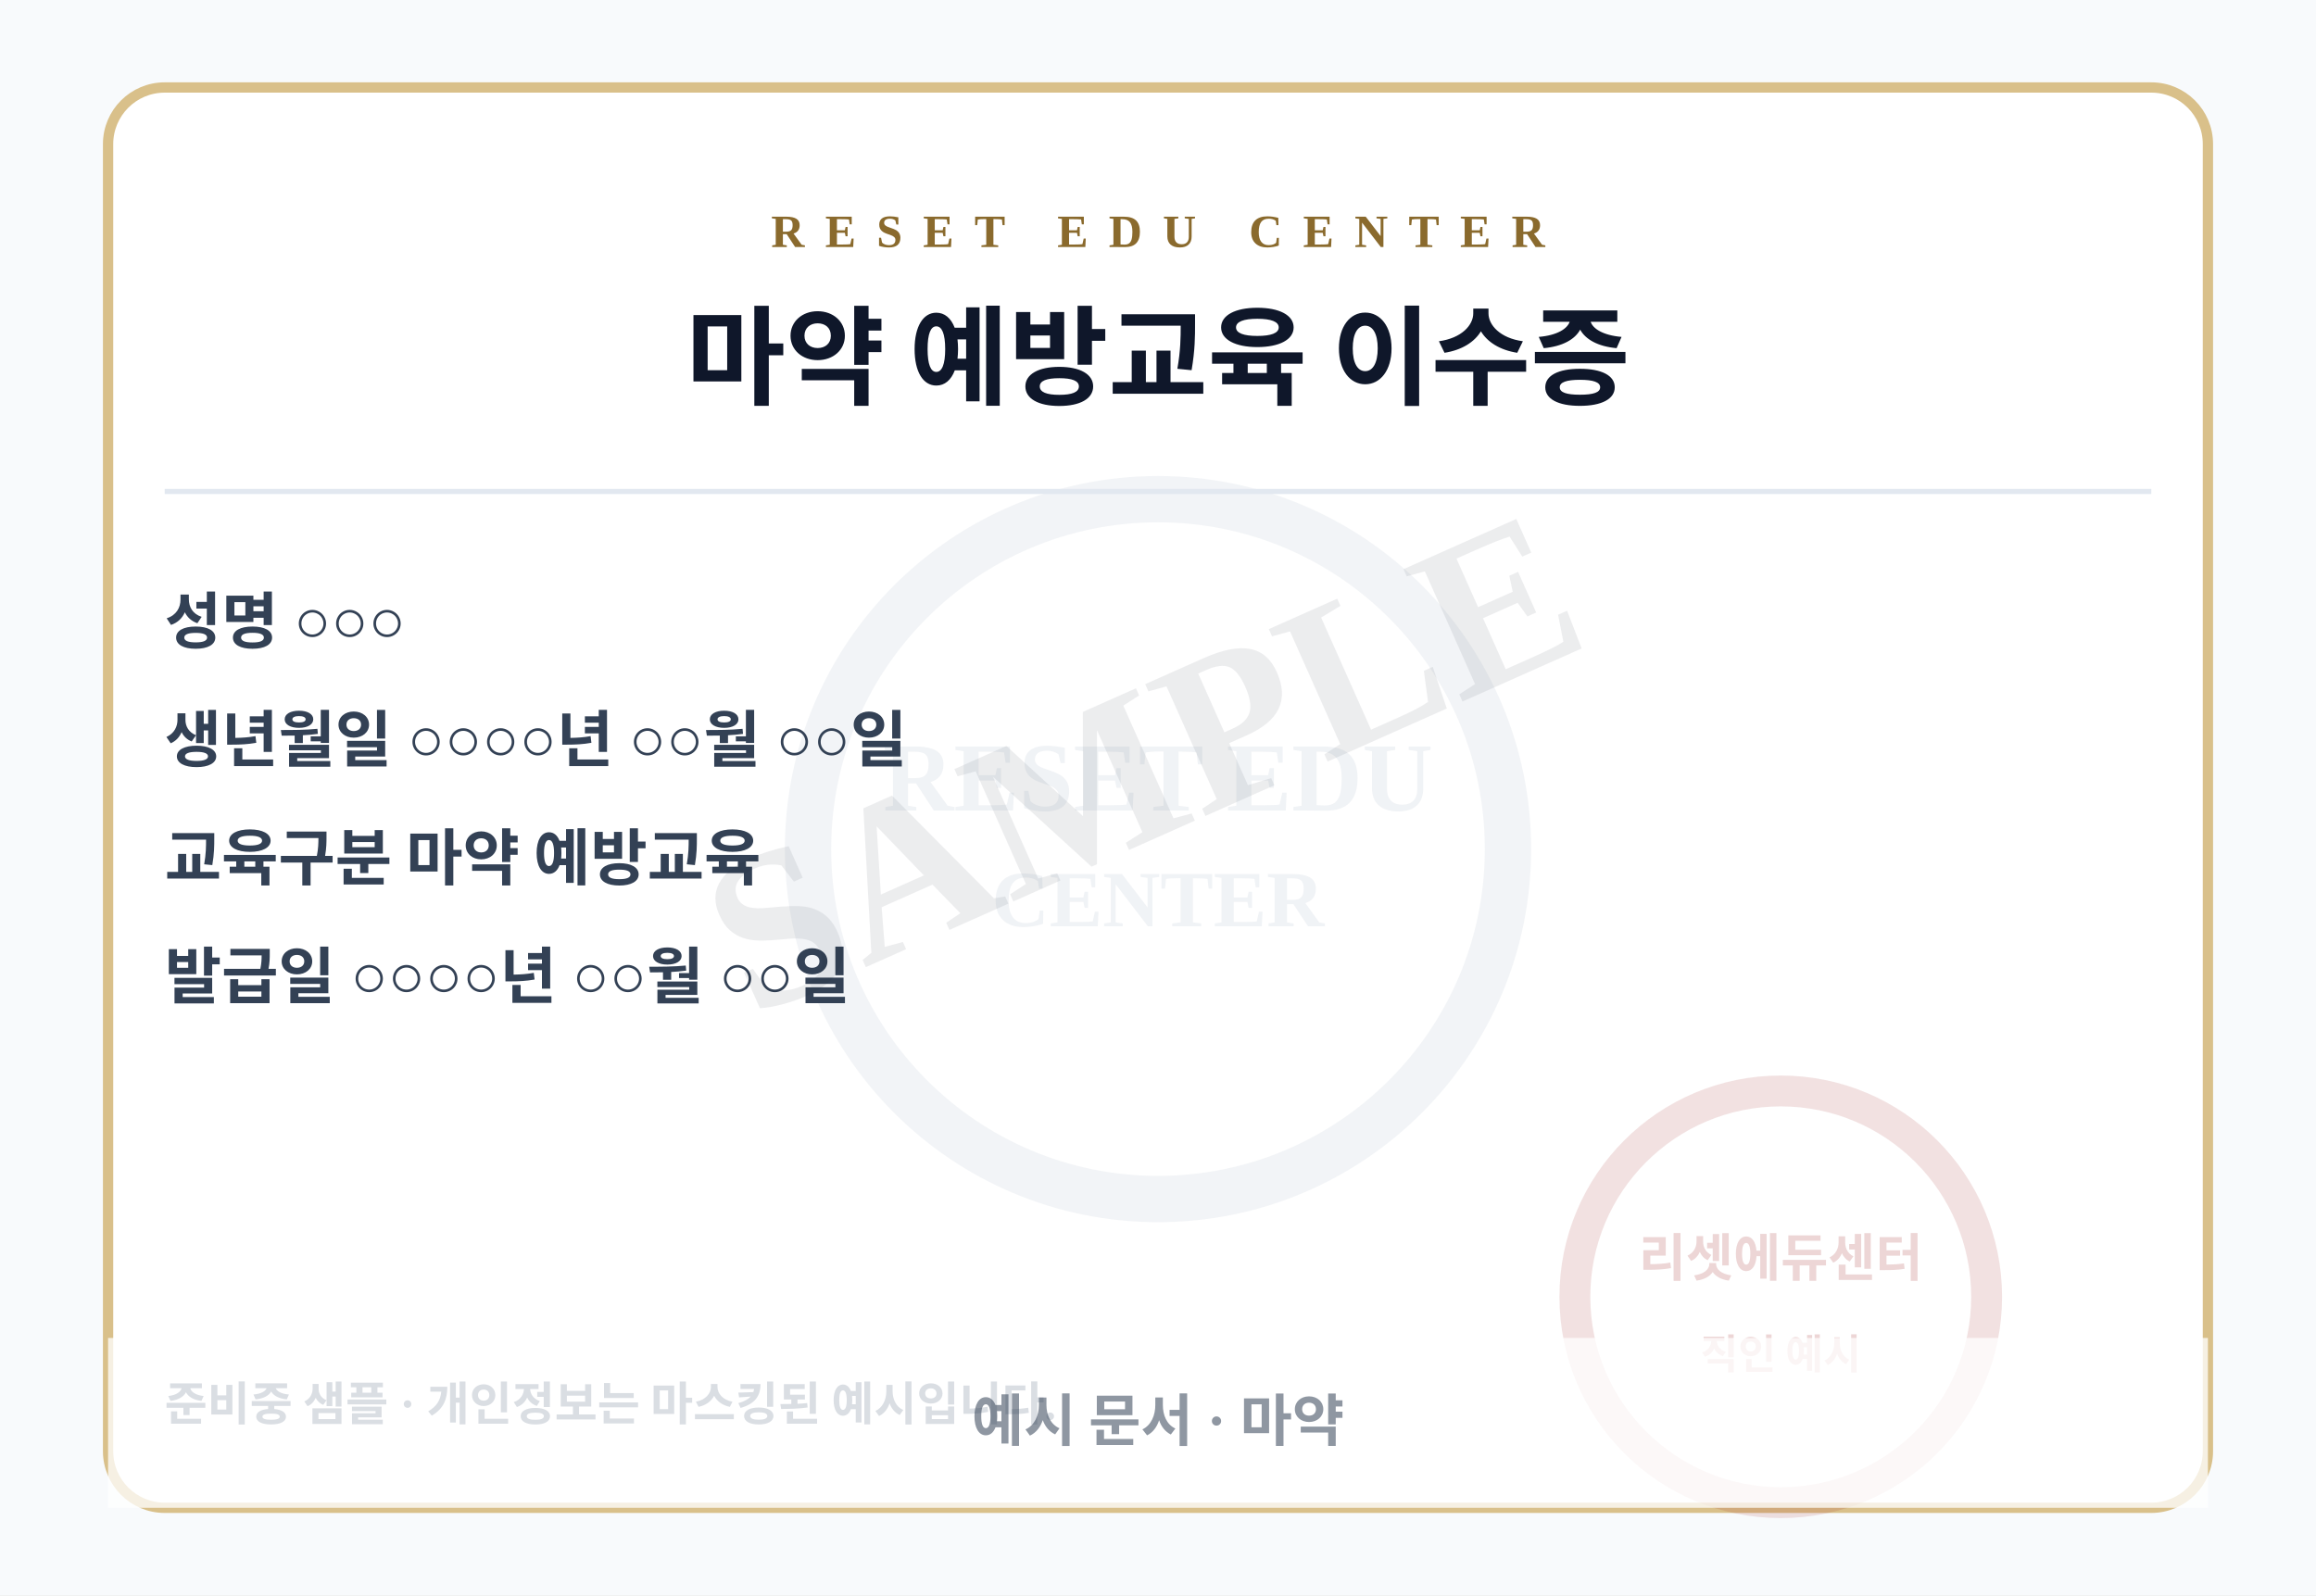
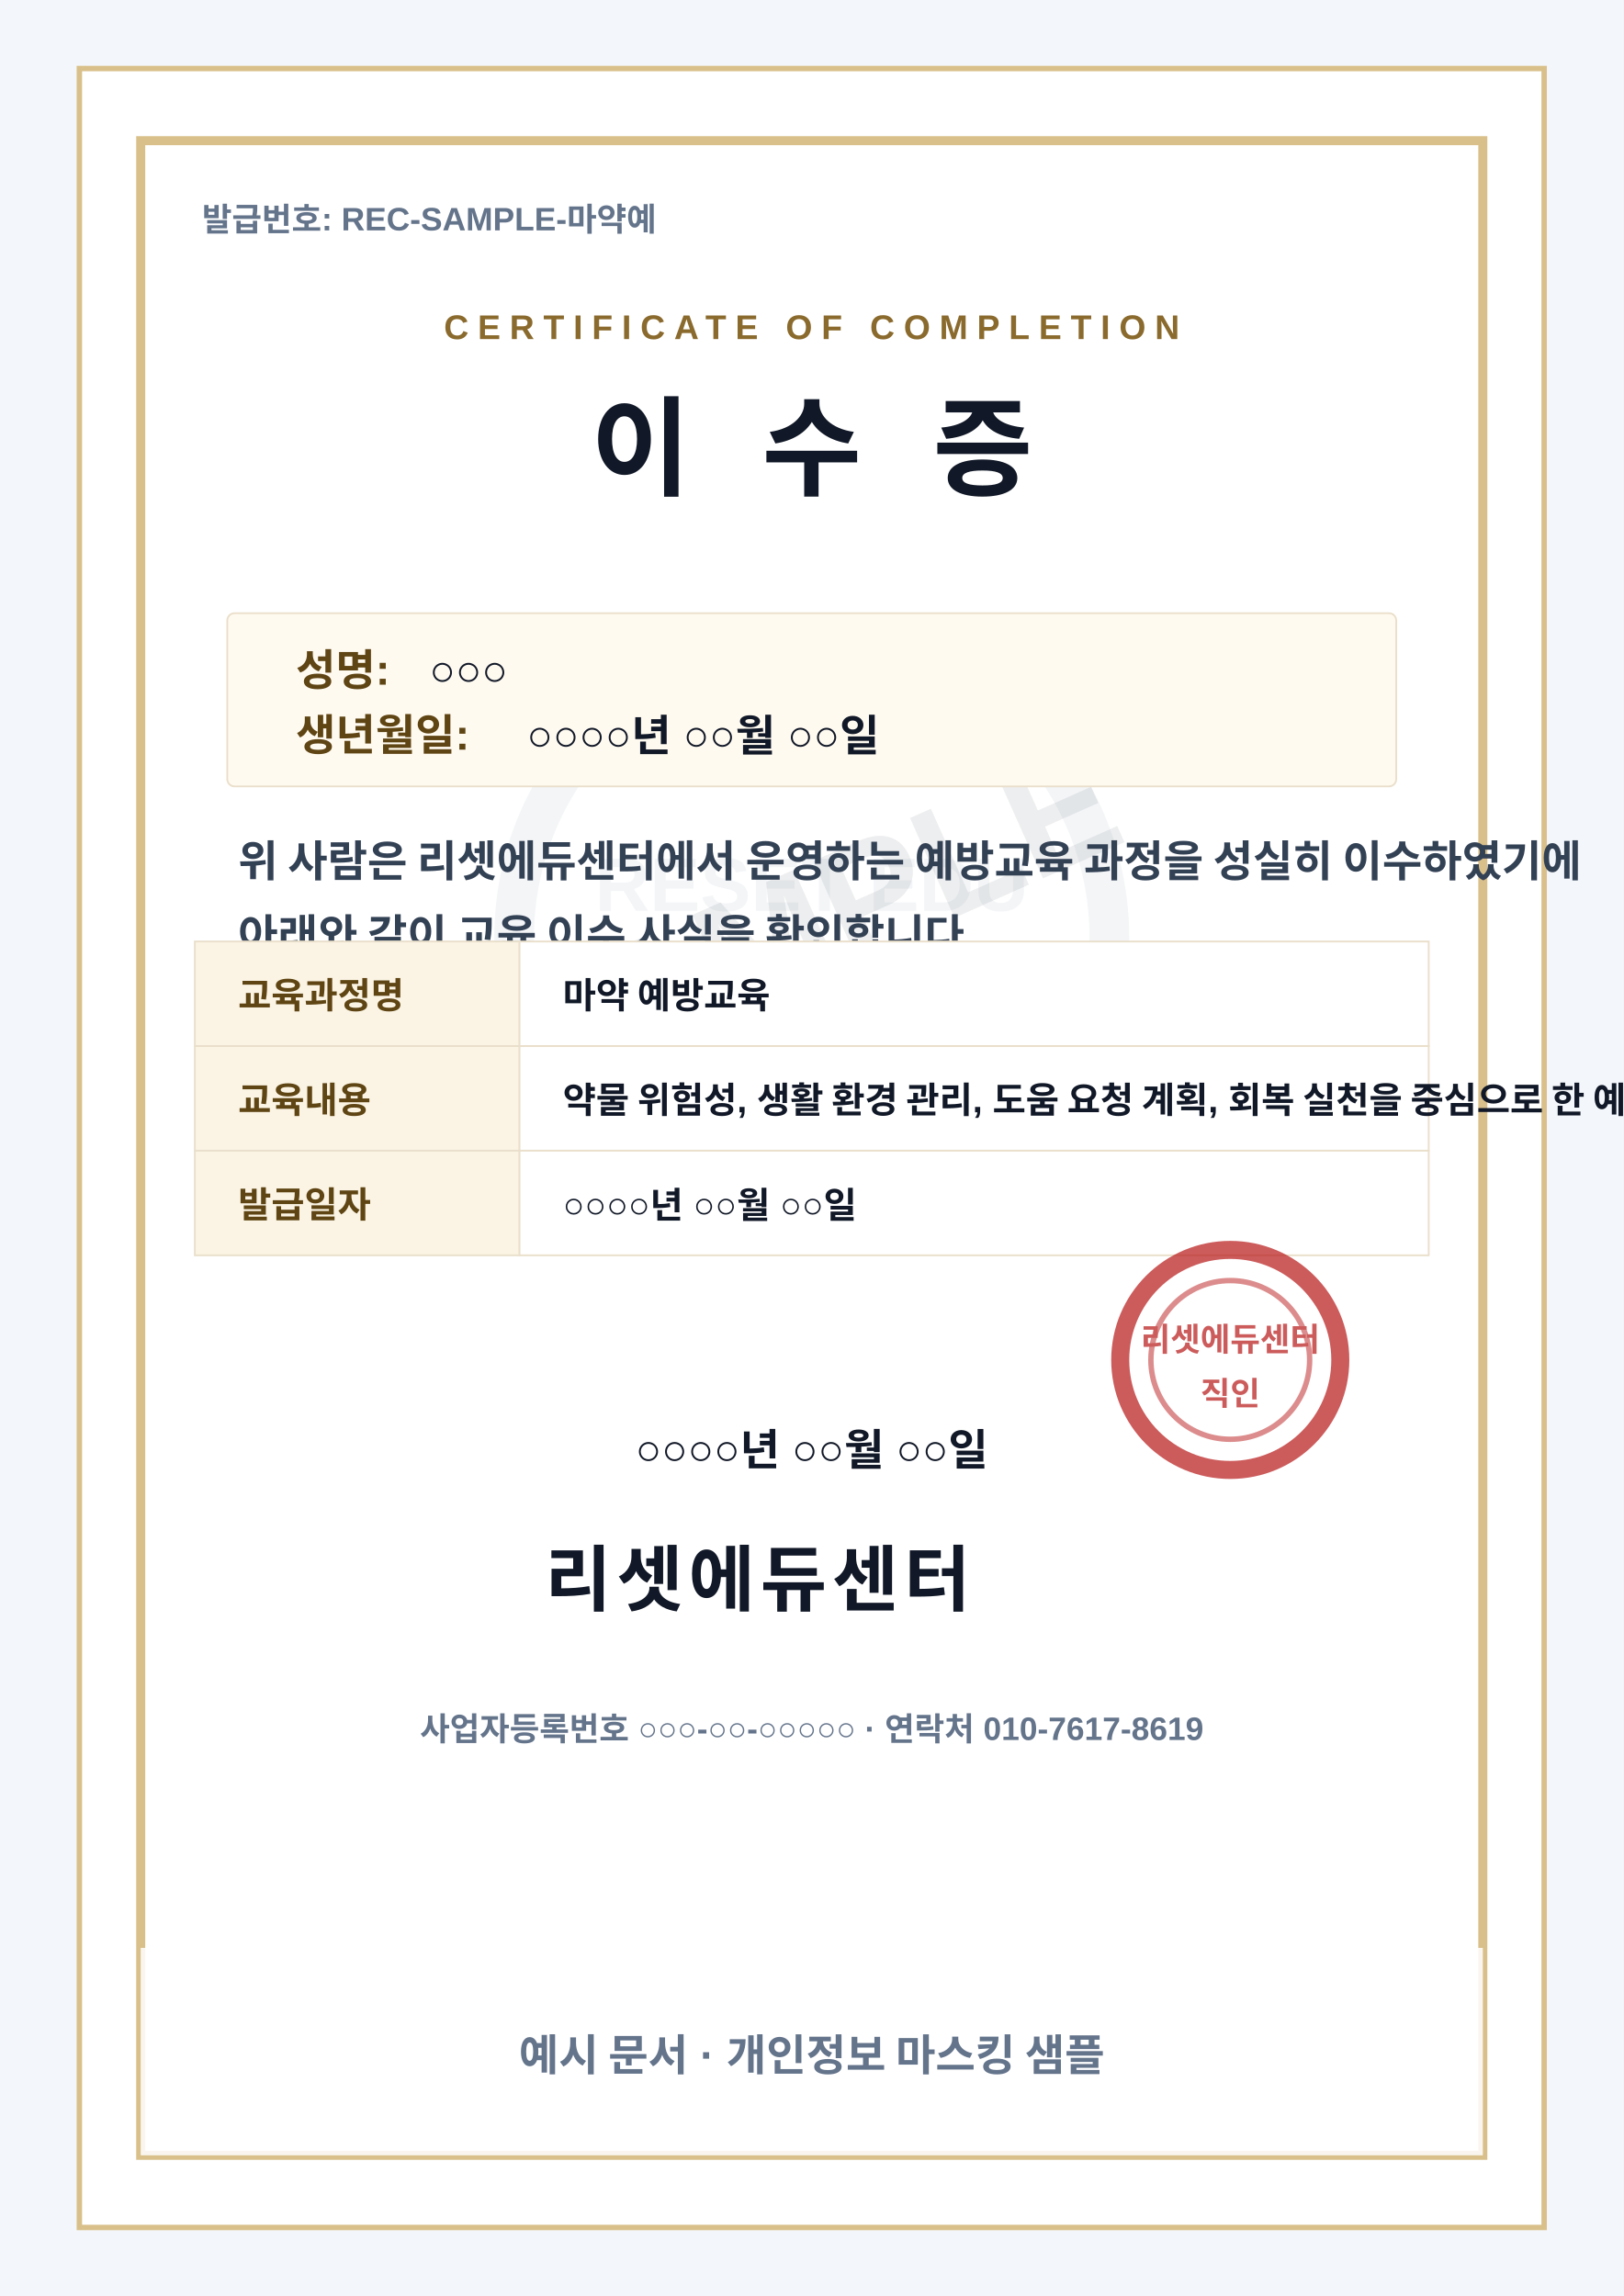
- <svg xmlns="http://www.w3.org/2000/svg" width="900" height="620" viewBox="0 0 900 620" role="img" aria-label="마약 예방교육 이수증 예시 문서">
-   <rect width="900" height="620" fill="#f8fafc" />
-   <rect x="42" y="34" width="816" height="552" rx="22" fill="#ffffff" stroke="#d9c08a" stroke-width="4" />
-   <circle cx="450" cy="330" r="136" fill="none" stroke="#173968" stroke-width="18" opacity="0.055" />
-   <text x="450" y="315" text-anchor="middle" font-size="38" font-weight="900" fill="#173968" opacity="0.065">RESET EDU</text>
-   <text x="450" y="360" text-anchor="middle" font-size="31" font-weight="900" fill="#173968" opacity="0.065">CENTER</text>
-   <text x="450" y="96" text-anchor="middle" font-size="18" font-weight="800" letter-spacing="8" fill="#8a6a2d">RESET EDU CENTER</text>
-   <text x="450" y="154" text-anchor="middle" font-size="42" font-weight="900" fill="#0f172a">마약 예방교육 이수증</text>
-   <rect x="64" y="190" width="772" height="2" fill="#e2e8f0" />
-   <text x="64" y="250" font-size="24" font-weight="700" fill="#334155">성명  ○○○</text>
-   <text x="64" y="296" font-size="24" font-weight="700" fill="#334155">생년월일  ○○○○년 ○○월 ○○일</text>
-   <text x="64" y="342" font-size="24" font-weight="700" fill="#334155">교육구분  마약 예방교육</text>
-   <text x="64" y="388" font-size="24" font-weight="700" fill="#334155">발급일  ○○○○년 ○○월 ○○일</text>
-   <rect x="612" y="424" width="160" height="160" rx="80" fill="none" stroke="#991b1b" stroke-width="12" opacity="0.13" />
-   <text x="692" y="496" text-anchor="middle" font-size="20" font-weight="900" fill="#991b1b" opacity="0.18">리셋에듀센터</text>
-   <text x="692" y="532" text-anchor="middle" font-size="16" font-weight="900" fill="#991b1b" opacity="0.18">직인 예시</text>
-   <g transform="rotate(-24 450 310)">
-     <text x="450" y="324" text-anchor="middle" font-size="86" font-weight="900" fill="#0f172a" opacity="0.08">SAMPLE</text>
+ <svg xmlns="http://www.w3.org/2000/svg" width="900" height="1273" viewBox="0 0 900 1273" role="img" aria-label="이 수 증 예시">
+   <rect width="900" height="1273" fill="#f3f6fa" />
+   <rect x="44" y="38" width="812" height="1197" fill="#ffffff" stroke="#d9c08a" stroke-width="3" />
+   <rect x="78" y="78" width="744" height="1117" fill="#ffffff" stroke="#d9c08a" stroke-width="5" />
+   <g opacity="0.052">
+     <circle cx="450" cy="520" r="165" fill="none" stroke="#173968" stroke-width="22" />
+     <text x="450" y="505" text-anchor="middle" font-family="Arial, 'Noto Sans KR', sans-serif" font-size="42" font-weight="900" fill="#173968">RESET EDU</text>
+     <text x="450" y="555" text-anchor="middle" font-family="Arial, 'Noto Sans KR', sans-serif" font-size="36" font-weight="900" fill="#173968">CENTER</text>
  </g>
-   <text x="64" y="552" font-size="18" font-weight="700" fill="#64748b">준비중 샘플 · 개인정보는 마스킹된 예시입니다.</text>
-   <rect x="42" y="520" width="816" height="66" fill="#ffffff" opacity="0.76" />
-   <text x="450" y="560" text-anchor="middle" font-size="22" font-weight="900" fill="#334155" opacity="0.55">예시 문서 · 마약</text>
+   <g transform="rotate(-24 450 520)">
+     <text opacity="0.075" x="450" y="542" text-anchor="middle" font-family="Arial, 'Noto Sans KR', sans-serif" font-size="88" font-weight="900" fill="#0f172a">SAMPLE</text>
+   </g>
+   <text x="112" y="128" text-anchor="start" font-family="Arial, 'Noto Sans KR', sans-serif" font-size="18" font-weight="800" fill="#64748b">발급번호: REC-SAMPLE-마약예</text>
+   <text letter-spacing="5" x="450" y="188" text-anchor="middle" font-family="Arial, 'Noto Sans KR', sans-serif" font-size="19" font-weight="800" fill="#8a6a2d">CERTIFICATE OF COMPLETION</text>
+   <text letter-spacing="13" x="450" y="270" text-anchor="middle" font-family="Arial, 'Noto Sans KR', sans-serif" font-size="60" font-weight="900" fill="#111827">이 수 증</text>
+   <g>
+     <rect x="126" y="340" width="648" height="96" rx="4" fill="#fffaf0" stroke="#eadfcb" />
+     <text x="164" y="380" text-anchor="start" font-family="Arial, 'Noto Sans KR', sans-serif" font-size="24" font-weight="900" fill="#5f4514">성명:</text>
+     <text x="238" y="380" text-anchor="start" font-family="Arial, 'Noto Sans KR', sans-serif" font-size="24" font-weight="900" fill="#111827">○○○</text>
+     <text x="164" y="416" text-anchor="start" font-family="Arial, 'Noto Sans KR', sans-serif" font-size="24" font-weight="900" fill="#5f4514">생년월일:</text>
+     <text x="292" y="416" text-anchor="start" font-family="Arial, 'Noto Sans KR', sans-serif" font-size="24" font-weight="900" fill="#111827">○○○○년 ○○월 ○○일</text>
+   </g>
+   <text x="132" y="486" text-anchor="start" font-family="Arial, 'Noto Sans KR', sans-serif" font-size="24" font-weight="700" fill="#334155">위 사람은 리셋에듀센터에서 운영하는 예방교육 과정을 성실히 이수하였기에</text>
+   <text x="132" y="527" text-anchor="start" font-family="Arial, 'Noto Sans KR', sans-serif" font-size="24" font-weight="700" fill="#334155">아래와 같이 교육 이수 사실을 확인합니다.</text>
+   <g>
+     <rect x="108" y="522" width="180" height="58" fill="#fbf4e4" stroke="#eadfcb" />
+     <rect x="288" y="522" width="504" height="58" fill="#ffffff" stroke="#eadfcb" />
+     <text x="132" y="559" text-anchor="start" font-family="Arial, 'Noto Sans KR', sans-serif" font-size="20" font-weight="900" fill="#5f4514">교육과정명</text>
+     <text x="312" y="559" text-anchor="start" font-family="Arial, 'Noto Sans KR', sans-serif" font-size="20" font-weight="800" fill="#111827">마약 예방교육</text>
+   </g>
+   <g>
+     <rect x="108" y="580" width="180" height="58" fill="#fbf4e4" stroke="#eadfcb" />
+     <rect x="288" y="580" width="504" height="58" fill="#ffffff" stroke="#eadfcb" />
+     <text x="132" y="617" text-anchor="start" font-family="Arial, 'Noto Sans KR', sans-serif" font-size="20" font-weight="900" fill="#5f4514">교육내용</text>
+     <text x="312" y="617" text-anchor="start" font-family="Arial, 'Noto Sans KR', sans-serif" font-size="20" font-weight="800" fill="#111827">약물 위험성, 생활 환경 관리, 도움 요청 계획, 회복 실천을 중심으로 한 예방교육 과정</text>
+   </g>
+   <g>
+     <rect x="108" y="638" width="180" height="58" fill="#fbf4e4" stroke="#eadfcb" />
+     <rect x="288" y="638" width="504" height="58" fill="#ffffff" stroke="#eadfcb" />
+     <text x="132" y="675" text-anchor="start" font-family="Arial, 'Noto Sans KR', sans-serif" font-size="20" font-weight="900" fill="#5f4514">발급일자</text>
+     <text x="312" y="675" text-anchor="start" font-family="Arial, 'Noto Sans KR', sans-serif" font-size="20" font-weight="800" fill="#111827">○○○○년 ○○월 ○○일</text>
+   </g>
+   <g>
+     <text x="450" y="812" text-anchor="middle" font-family="Arial, 'Noto Sans KR', sans-serif" font-size="24" font-weight="800" fill="#111827">○○○○년 ○○월 ○○일</text>
+     <text letter-spacing="3" x="420" y="890" text-anchor="middle" font-family="Arial, 'Noto Sans KR', sans-serif" font-size="40" font-weight="900" fill="#111827">리셋에듀센터</text>
+     <g opacity="0.72">
+       <circle cx="682" cy="754" r="61" fill="none" stroke="#b91c1c" stroke-width="10" />
+       <circle cx="682" cy="754" r="44" fill="none" stroke="#b91c1c" stroke-width="3" opacity="0.7" />
+       <text x="682" y="749" text-anchor="middle" font-family="Arial, 'Noto Sans KR', sans-serif" font-size="18" font-weight="900" fill="#b91c1c">리셋에듀센터</text>
+       <text x="682" y="779" text-anchor="middle" font-family="Arial, 'Noto Sans KR', sans-serif" font-size="18" font-weight="900" fill="#b91c1c">직인</text>
+     </g>
+     <text x="450" y="965" text-anchor="middle" font-family="Arial, 'Noto Sans KR', sans-serif" font-size="18" font-weight="700" fill="#64748b">사업자등록번호 ○○○-○○-○○○○○ · 연락처 010-7617-8619</text>
+   </g>
+   <rect x="78" y="1080" width="744" height="115" fill="#ffffff" opacity="0.86" />
+   <text x="450" y="1148" text-anchor="middle" font-family="Arial, 'Noto Sans KR', sans-serif" font-size="24" font-weight="900" fill="#64748b">예시 문서 · 개인정보 마스킹 샘플</text>
</svg>
